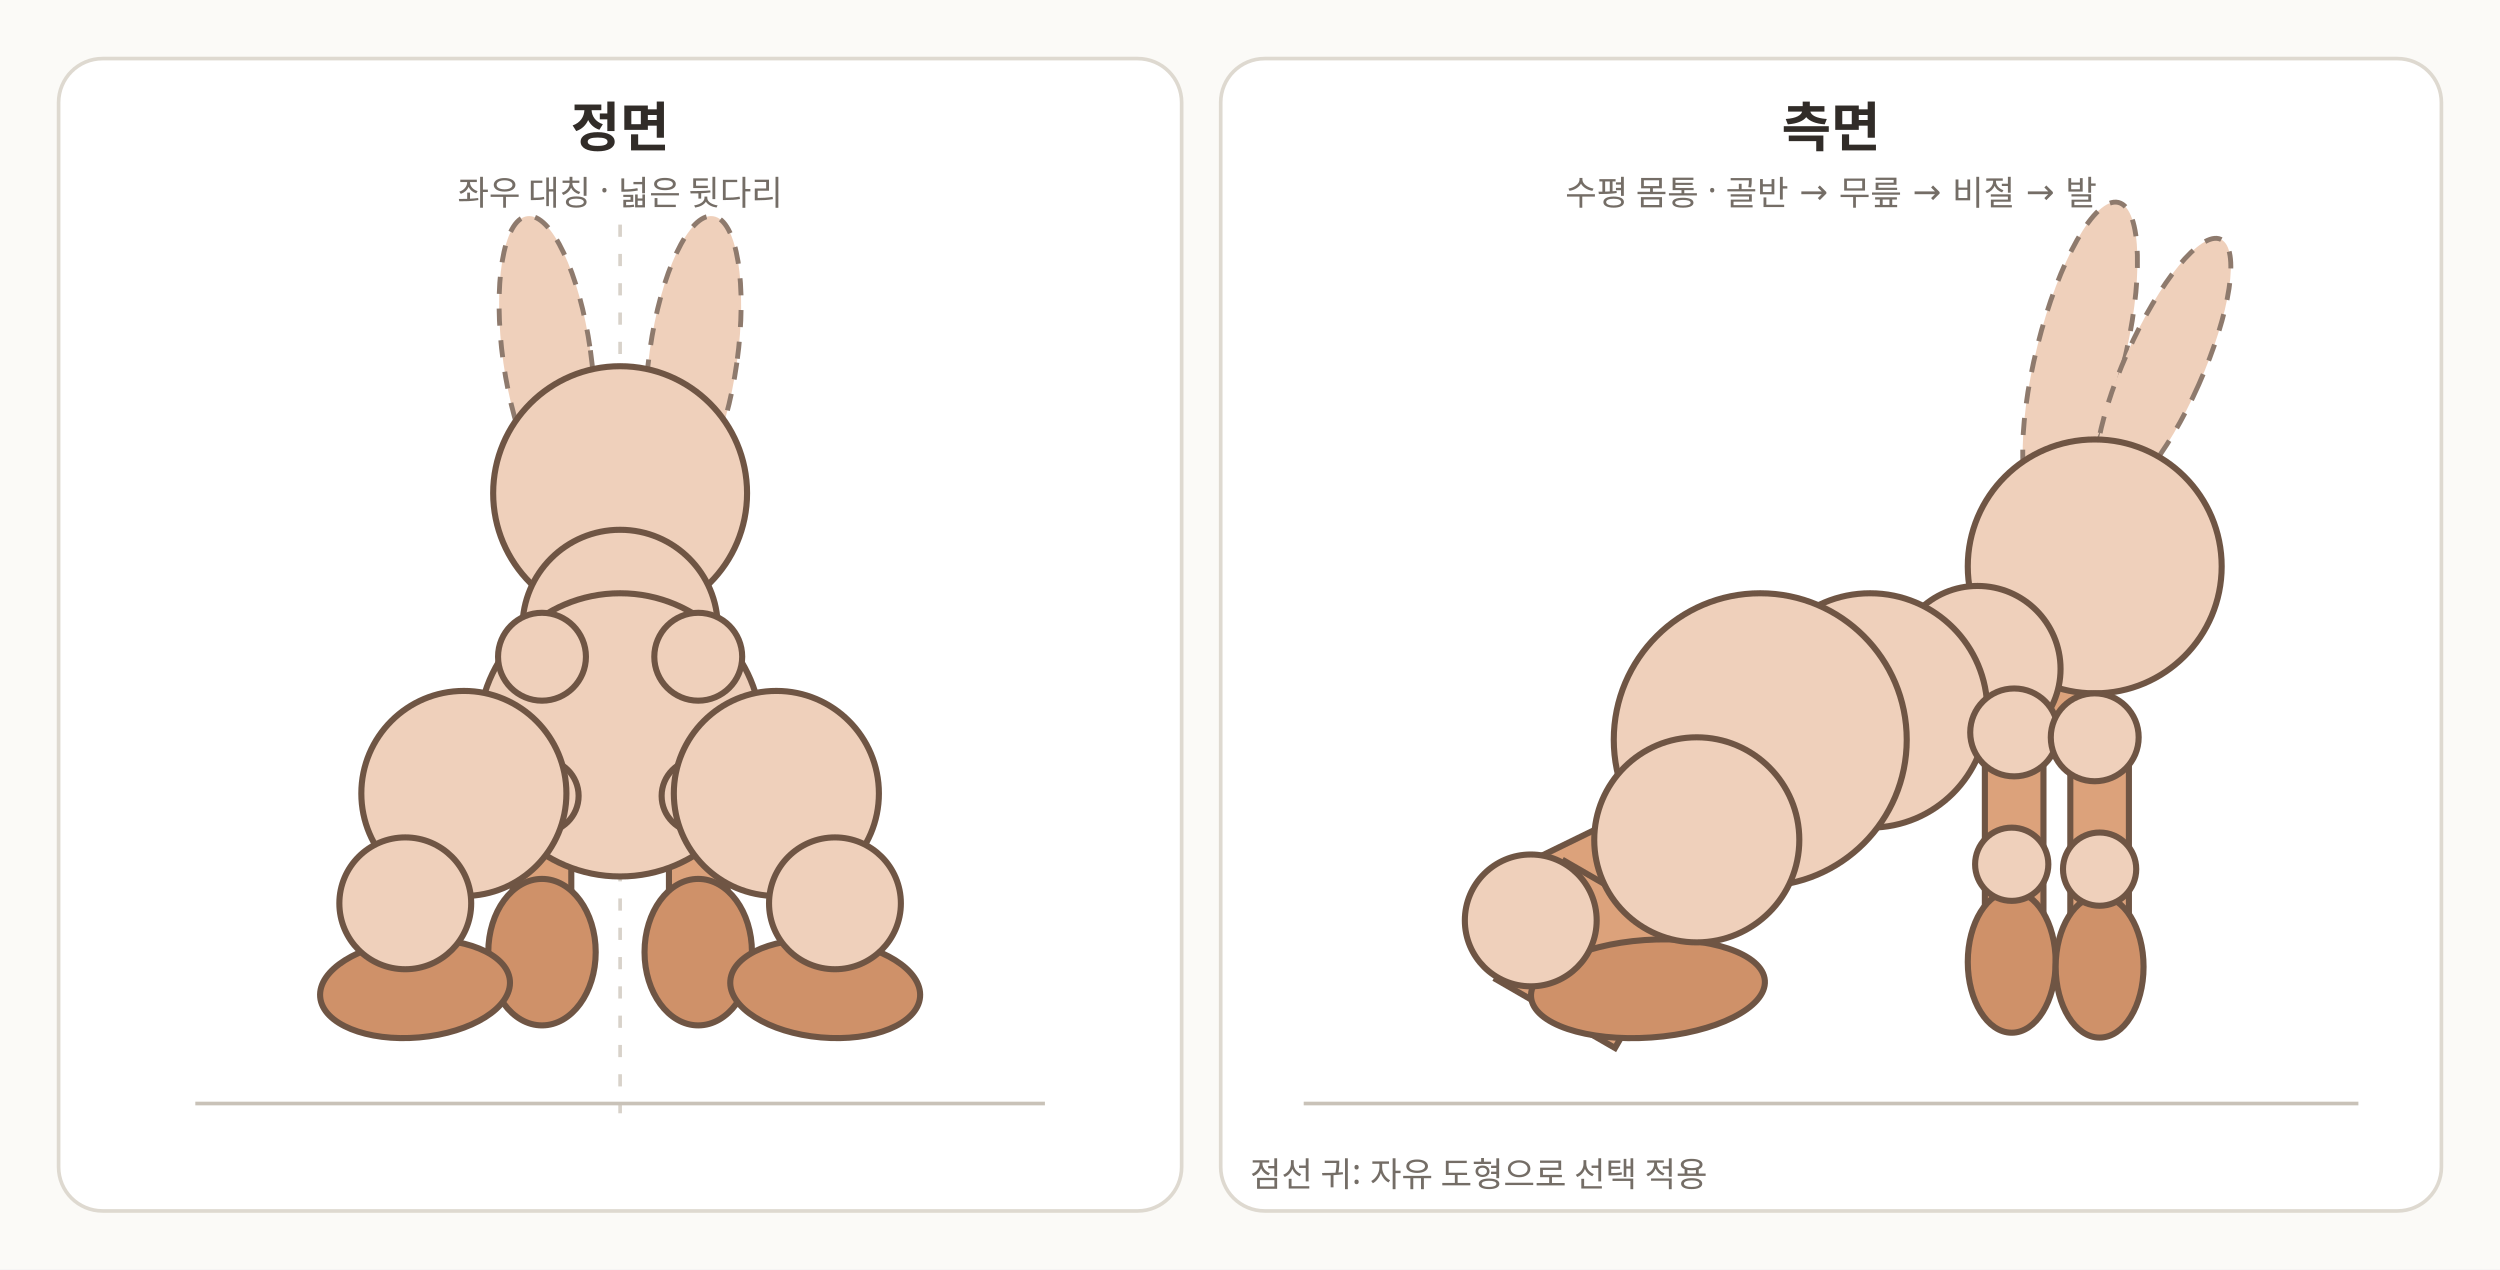
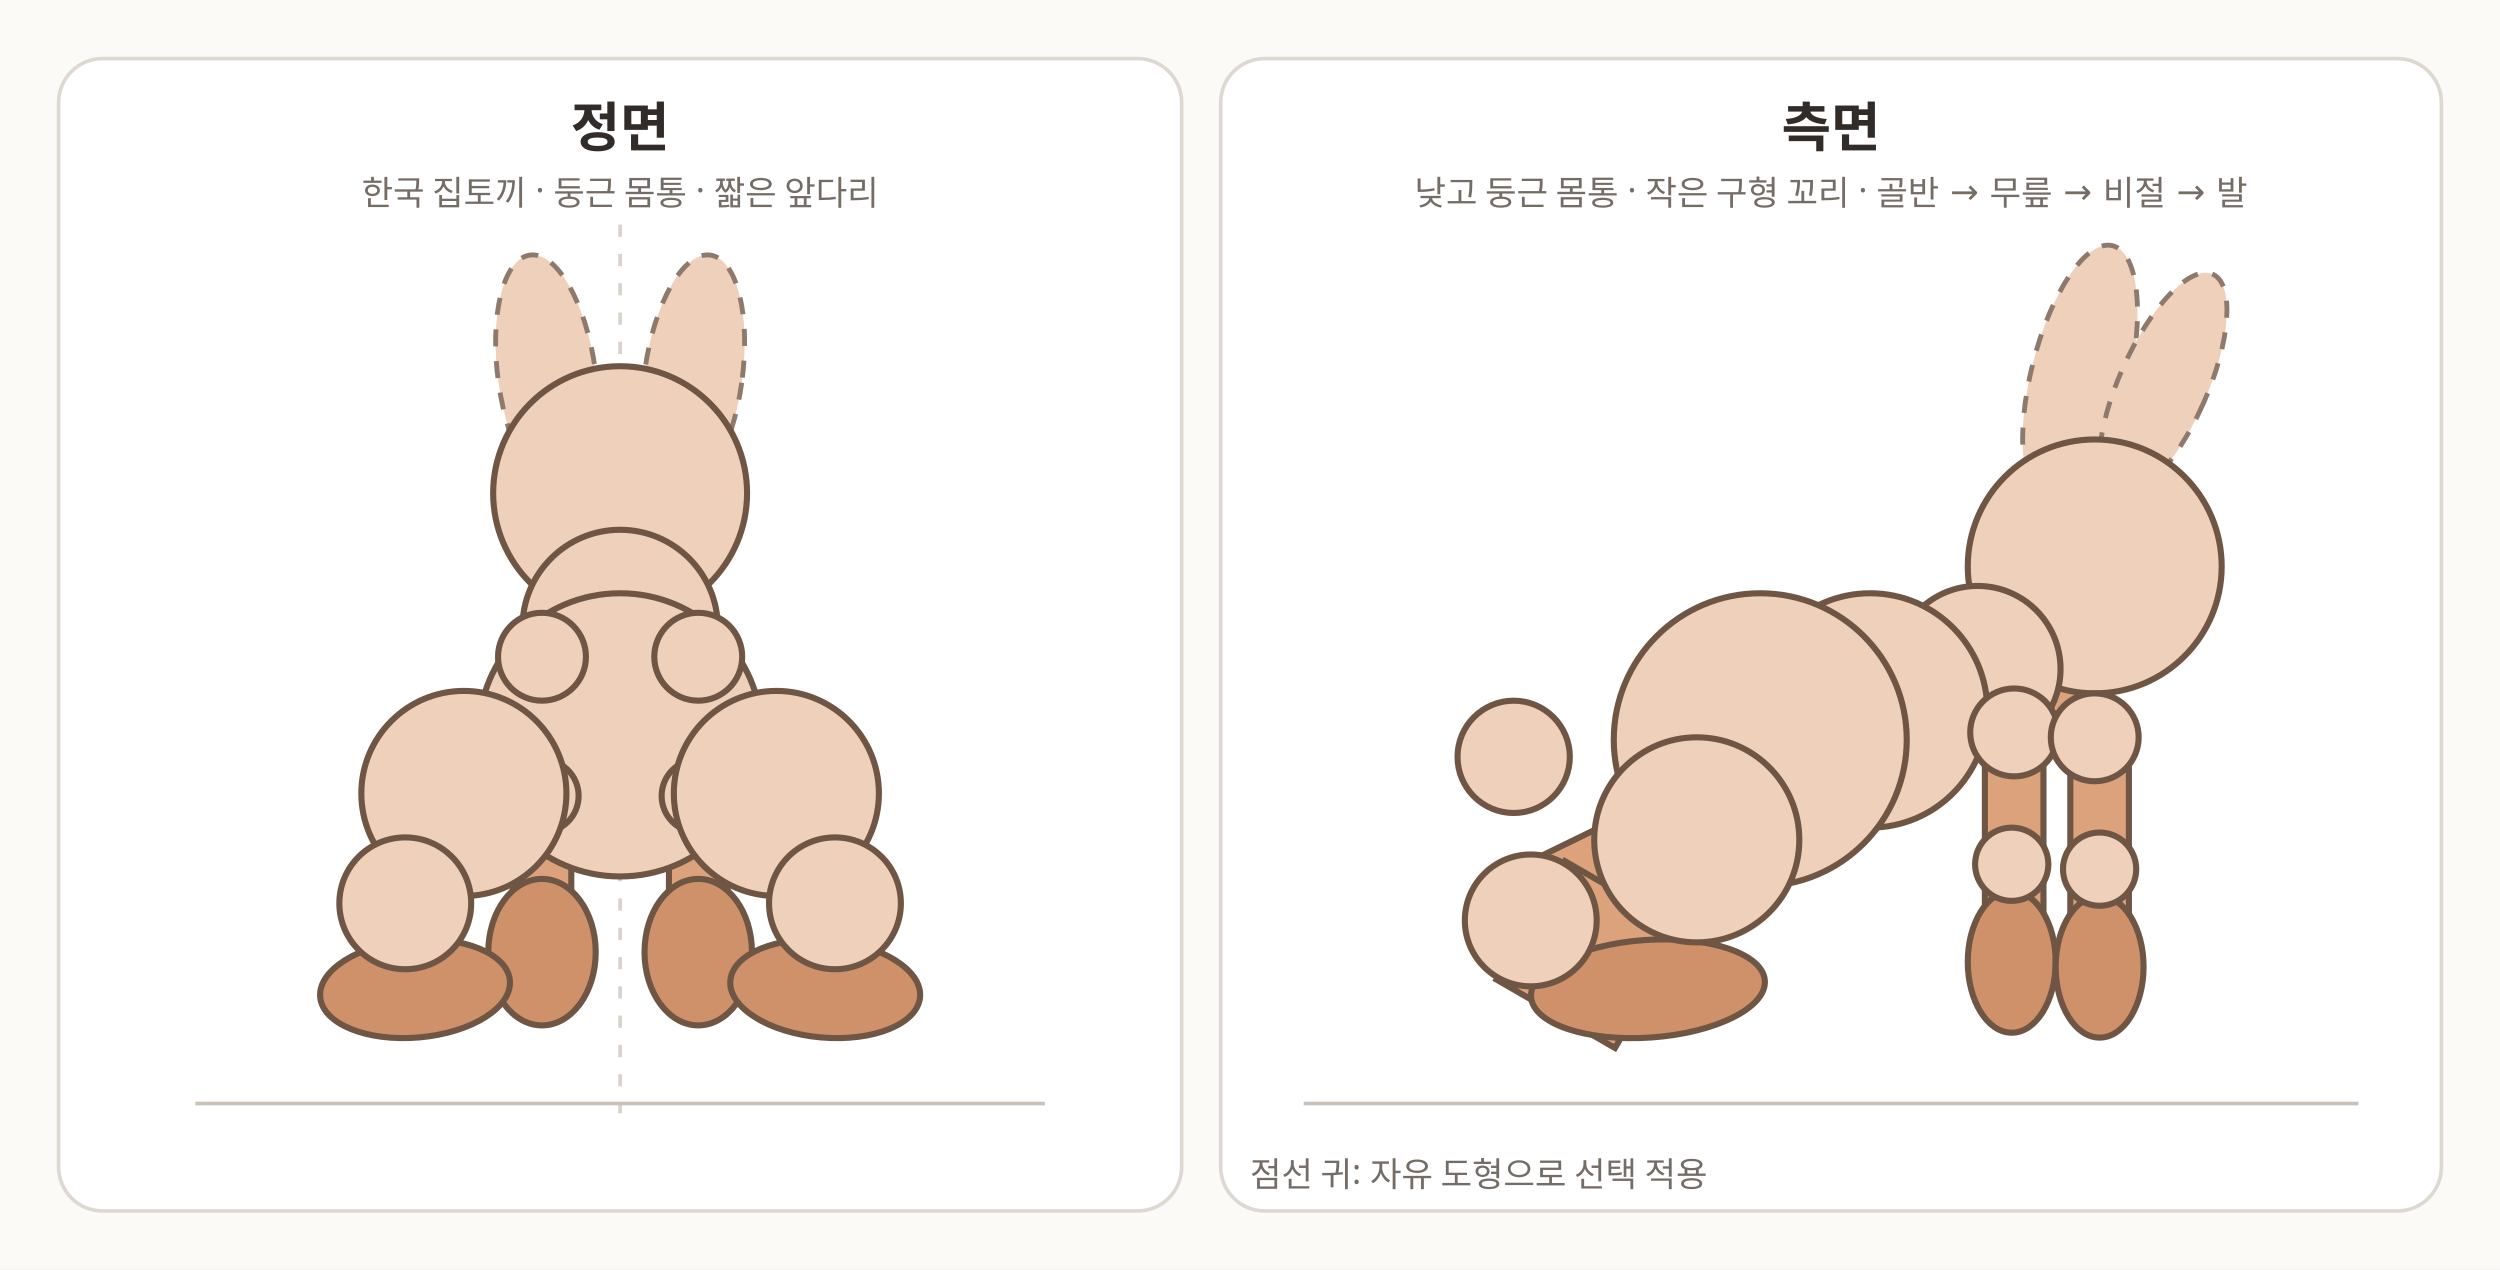
<svg xmlns="http://www.w3.org/2000/svg" width="1024" height="520" viewBox="0 0 1024 520" role="img" aria-labelledby="title desc">
  <defs>
    <style>
      .background { fill: #fbfaf7; }
      .panel { fill: #ffffff; stroke: #ded9d0; stroke-width: 1.5; }
      .link { fill: #dca27b; stroke: #6f5544; stroke-width: 2.5; }
      .extremity { fill: #cf9169; stroke: #6f5544; stroke-width: 2.5; }
+       .tail { fill: #efd0bb; stroke: #6f5544; stroke-width: 2.5; }
      .ear { fill: #efd0bb; stroke: #8e7a6d; stroke-width: 2; stroke-dasharray: 7 6; }
      .joint { fill: #efd0bb; stroke: #6f5544; stroke-width: 2.5; }
      .axis { fill: none; stroke: #d8d2ca; stroke-width: 1.5; stroke-dasharray: 5 7; }
      .ground { stroke: #c9c2b8; stroke-width: 1.5; }
      .label { fill: #312c28; font-family: system-ui, sans-serif; font-size: 22px; font-weight: 600; }
      .note { fill: #746d66; font-family: system-ui, sans-serif; font-size: 14px; }
    </style>
  </defs>
  <rect class="background" width="1024" height="520" />
  <rect class="panel" x="24" y="24" width="460" height="472" rx="18" />
  <rect class="panel" x="500" y="24" width="500" height="472" rx="18" />
  <text class="label" x="254" y="60" text-anchor="middle">정면</text>
-   <text class="note" x="254" y="84" text-anchor="middle">좌우 대칭 · 넓은 뒷다리</text>
+   <text class="note" x="254" y="84" text-anchor="middle">한국 집토끼 · 둥근 몸통 · 짧은 앞다리</text>
  <line class="axis" x1="254" y1="92" x2="254" y2="456" />
  <line class="ground" x1="80" y1="452" x2="428" y2="452" />
-   <ellipse class="ear" cx="224" cy="146" rx="18" ry="58" transform="rotate(-8 224 146)" />
-   <ellipse class="ear" cx="284" cy="146" rx="18" ry="58" transform="rotate(8 284 146)" />
+   <ellipse class="ear" cx="224" cy="154" rx="20" ry="50" transform="rotate(-8 224 154)" />
+   <ellipse class="ear" cx="284" cy="154" rx="20" ry="50" transform="rotate(8 284 154)" />
  <g aria-label="정면 관절 연결 실루엣">
    <rect class="link" x="242" y="202" width="24" height="99" />
    <rect class="link" x="210" y="269" width="24" height="121" />
    <rect class="link" x="274" y="269" width="24" height="121" />
    <rect class="link" x="0" y="-22" width="68" height="44" transform="translate(254 301) rotate(160)" />
    <rect class="link" x="0" y="-16" width="51" height="32" transform="translate(190 325) rotate(118)" />
    <rect class="link" x="0" y="-20" width="35" height="40" transform="translate(166 370) rotate(84)" />
    <rect class="link" x="0" y="-22" width="68" height="44" transform="translate(254 301) rotate(20)" />
    <rect class="link" x="0" y="-16" width="51" height="32" transform="translate(318 325) rotate(62)" />
    <rect class="link" x="0" y="-20" width="35" height="40" transform="translate(342 370) rotate(96)" />
  </g>
  <ellipse class="extremity" cx="222" cy="390" rx="22" ry="30" />
  <ellipse class="extremity" cx="286" cy="390" rx="22" ry="30" />
  <ellipse class="extremity" cx="170" cy="405" rx="39" ry="20" transform="rotate(-5 170 405)" />
  <ellipse class="extremity" cx="338" cy="405" rx="39" ry="20" transform="rotate(5 338 405)" />
  <g aria-hidden="true">
    <circle class="joint" cx="254" cy="202" r="52" />
    <circle class="joint" cx="254" cy="257" r="40" />
    <circle class="joint" cx="254" cy="301" r="58" />
    <circle class="joint" cx="222" cy="269" r="18" />
    <circle class="joint" cx="222" cy="326" r="15" />
    <circle class="joint" cx="286" cy="269" r="18" />
    <circle class="joint" cx="286" cy="326" r="15" />
    <circle class="joint" cx="190" cy="325" r="42" />
    <circle class="joint" cx="166" cy="370" r="27" />
    <circle class="joint" cx="318" cy="325" r="42" />
    <circle class="joint" cx="342" cy="370" r="27" />
  </g>
  <text class="label" x="750" y="60" text-anchor="middle">측면</text>
-   <text class="note" x="750" y="84" text-anchor="middle">수평 몸통 · 골반 → 무릎 → 비절 → 발</text>
+   <text class="note" x="750" y="84" text-anchor="middle">낮고 둥근 몸통 · 작은 구형 꼬리 · 골반 → 무릎 → 비절 → 발</text>
  <line class="ground" x1="534" y1="452" x2="966" y2="452" />
-   <ellipse class="ear" cx="852" cy="146" rx="18" ry="65" transform="rotate(14 852 146)" />
-   <ellipse class="ear" cx="886" cy="151" rx="16" ry="58" transform="rotate(24 886 151)" />
+   <ellipse class="ear" cx="852" cy="154" rx="20" ry="55" transform="rotate(14 852 154)" />
+   <ellipse class="ear" cx="886" cy="158" rx="18" ry="50" transform="rotate(24 886 158)" />
+   <circle class="tail" cx="620" cy="310" r="23" />
  <g aria-label="측면 관절 연결 실루엣">
    <rect class="link" x="0" y="-24" width="64" height="48" transform="translate(858 232) rotate(139)" />
    <rect class="link" x="0" y="-32" width="47" height="64" transform="translate(810 274) rotate(159)" />
    <rect class="link" x="0" y="-38" width="47" height="76" transform="translate(766 291) rotate(165)" />
    <rect class="link" x="0" y="-12" width="30" height="24" transform="translate(810 274) rotate(60)" />
    <rect class="link" x="813" y="300" width="24" height="94" />
    <rect class="link" x="0" y="-12" width="56" height="24" transform="translate(810 274) rotate(29)" />
    <rect class="link" x="848" y="302" width="24" height="94" />
    <rect class="link" x="0" y="-38" width="49" height="76" transform="translate(721 303) rotate(122)" />
    <rect class="link" x="0" y="-22" width="76" height="44" transform="translate(695 344) rotate(154)" />
    <rect class="link" x="0" y="-28" width="56" height="56" transform="translate(627 377) rotate(30)" />
  </g>
  <ellipse class="extremity" cx="824" cy="394" rx="18" ry="29" />
  <ellipse class="extremity" cx="860" cy="396" rx="18" ry="29" />
  <ellipse class="extremity" cx="675" cy="405" rx="48" ry="20" transform="rotate(-4 675 405)" />
  <g aria-hidden="true">
    <circle class="joint" cx="858" cy="232" r="52" />
    <circle class="joint" cx="810" cy="274" r="34" />
    <circle class="joint" cx="766" cy="291" r="48" />
    <circle class="joint" cx="721" cy="303" r="60" />
    <circle class="joint" cx="825" cy="300" r="18" />
    <circle class="joint" cx="824" cy="354" r="15" />
    <circle class="joint" cx="858" cy="302" r="18" />
    <circle class="joint" cx="860" cy="356" r="15" />
    <circle class="joint" cx="695" cy="344" r="42" />
    <circle class="joint" cx="627" cy="377" r="27" />
  </g>
  <text class="note" x="512" y="486">점선 귀: 자유 도형으로 선택 적용</text>
</svg>
